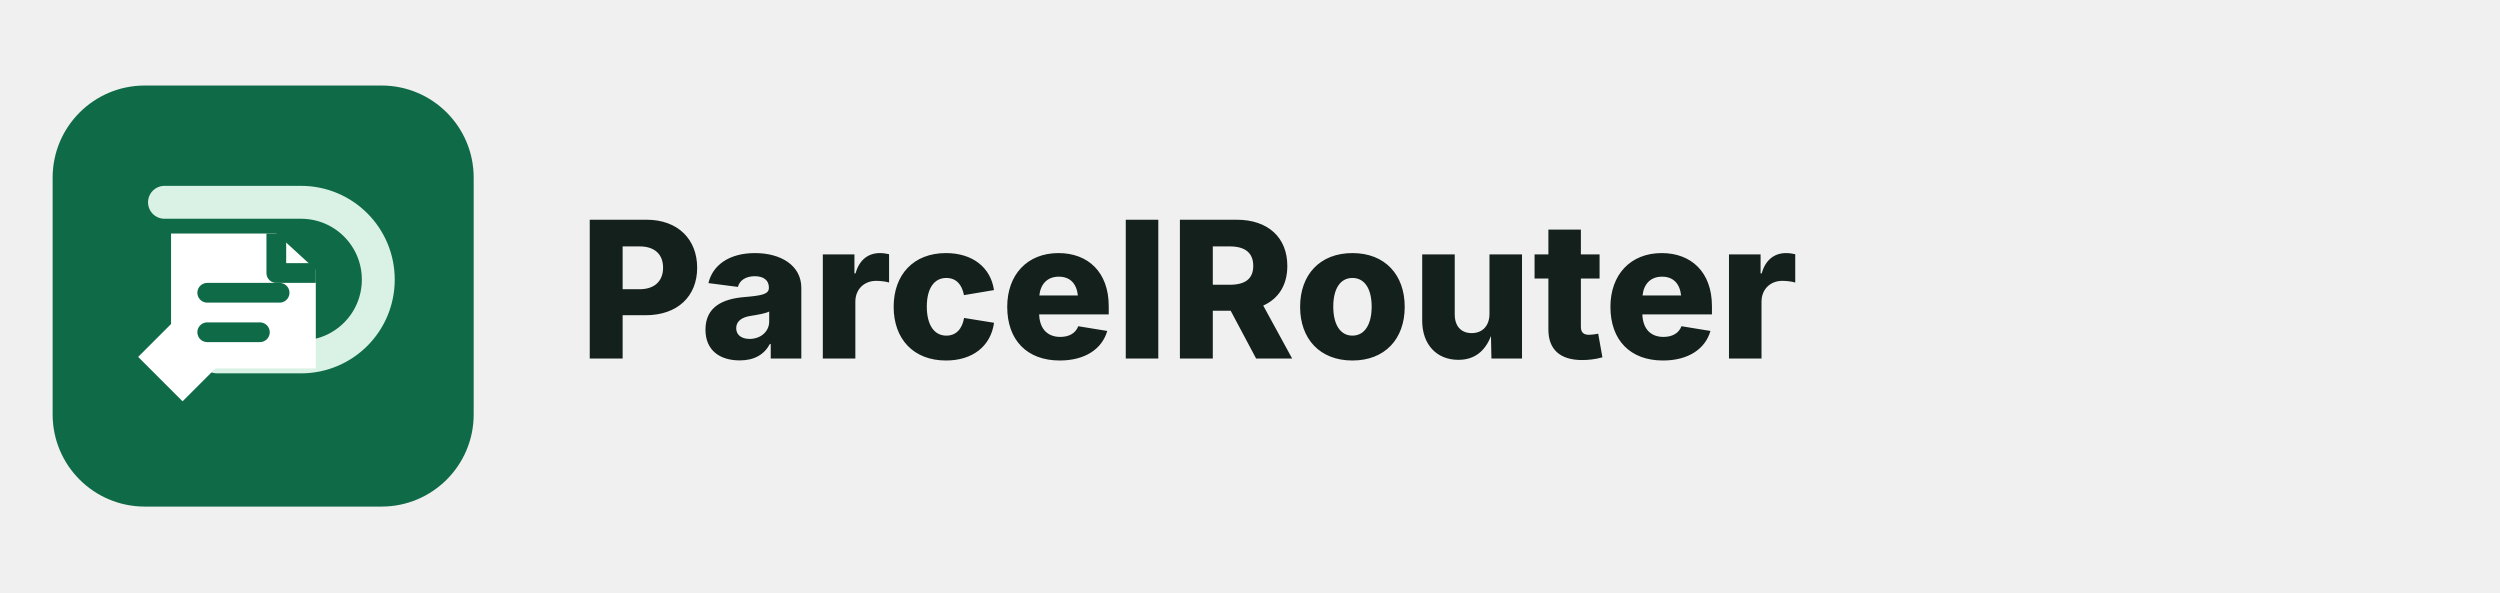
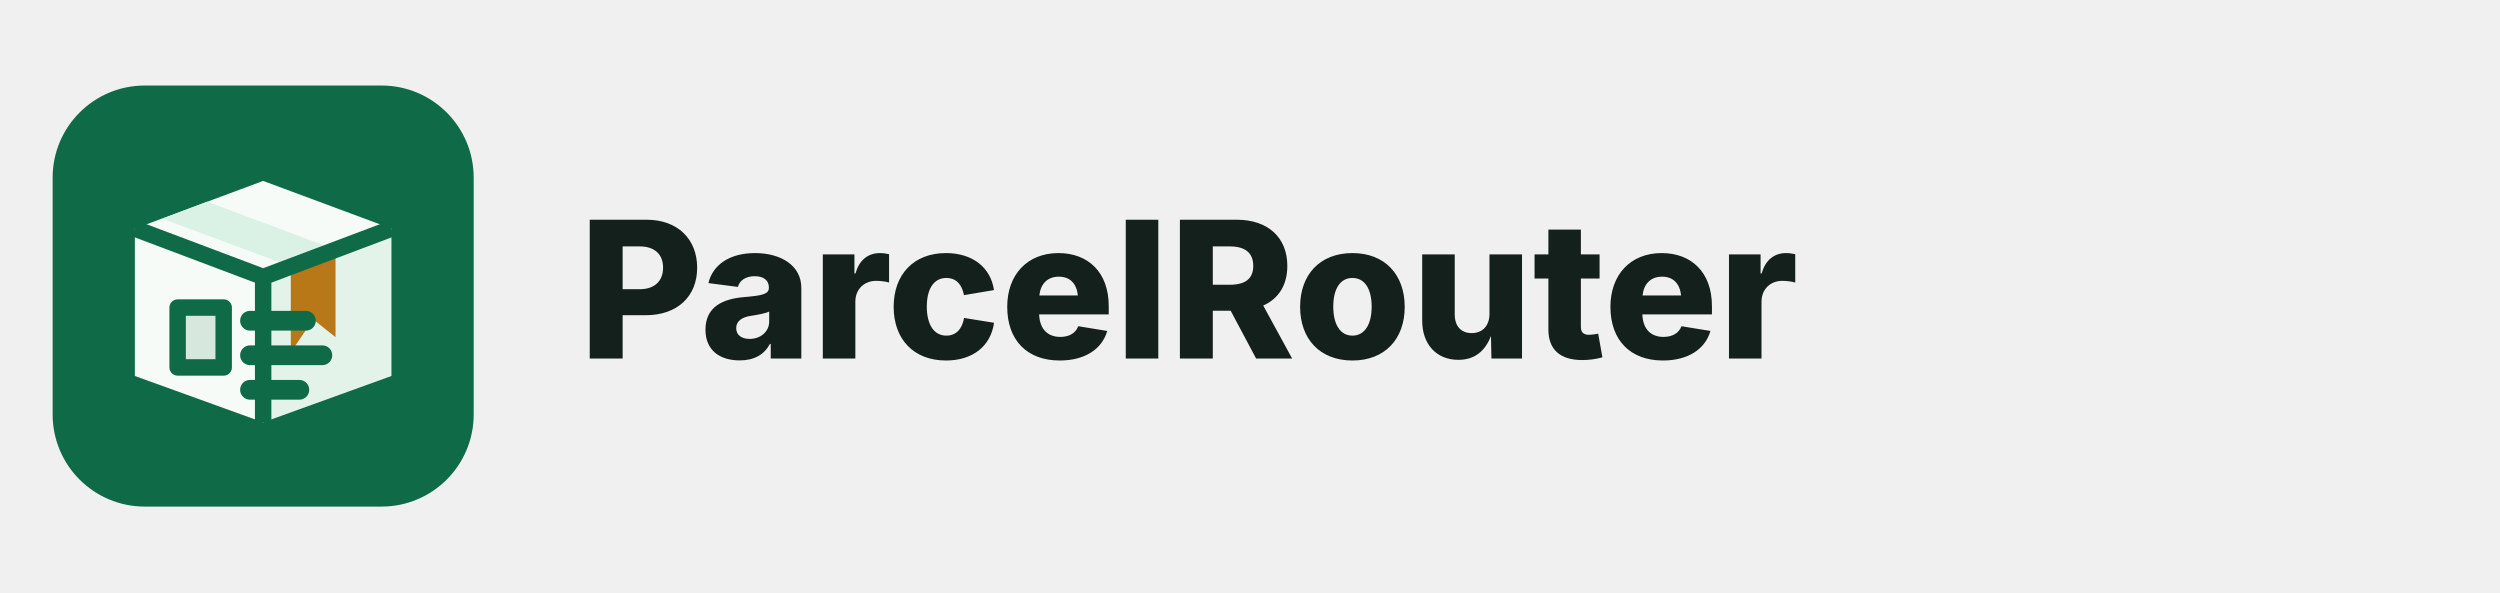
<svg xmlns="http://www.w3.org/2000/svg" viewBox="0 0 760 180" role="img" aria-labelledby="title desc">
  <rect x="16" y="26" width="128" height="128" rx="28" fill="#0f6b47" />
-   <path d="M50 61.5h41.5c13 0 23.5 10.5 23.5 23.5s-10.5 23.5-23.5 23.5H66" fill="none" stroke="#d9f2e5" stroke-width="10" stroke-linecap="round" />
-   <path d="M69 108.5 55.5 95 42 108.5 55.5 122z" fill="#ffffff" />
-   <path d="M52 71h32l12 11v30H52z" fill="#ffffff" />
-   <path d="M84 71v12h12" fill="none" stroke="#0f6b47" stroke-width="6" stroke-linejoin="round" />
-   <path d="M63 89h22M63 101h16" fill="none" stroke="#0f6b47" stroke-width="6" stroke-linecap="round" />
+   <path d="M41 69.5 80 55l39 14.5-39 14.7z" fill="#f7fbf8" />
+   <path d="m63 61.3 39 14.6L88.4 81l-39-14.5z" fill="#d9f2e5" />
+   <path d="M41 69.5 80 84.2v44.2L41 114.3z" fill="#f7fbf8" />
+   <path d="m80 84.2 39-14.7v44.8l-39 14.1z" fill="#e4f3ea" />
+   <path d="m88.4 81 13.6-5.1v26.6l-6.8-5.4-6.8 10z" fill="#b97818" />
+   <path d="M41 69.5 80 84.2l39-14.7M80 84.2v44.2" fill="none" stroke="#0f6b47" stroke-width="5" stroke-linejoin="round" />
+   <path d="M54 93.5h14v18.2H54z" fill="#d6e8dd" stroke="#0f6b47" stroke-width="5" stroke-linejoin="round" />
+   <path d="M76 97.5h17M76 108h22M76 118.5h15" fill="none" stroke="#0f6b47" stroke-width="6" stroke-linecap="round" />
  <text x="176" y="109" fill="#14201b" font-family="Inter, ui-sans-serif, system-ui, -apple-system, BlinkMacSystemFont, 'Segoe UI', sans-serif" font-size="58" font-weight="800" letter-spacing="0">ParcelRouter</text>
</svg>
